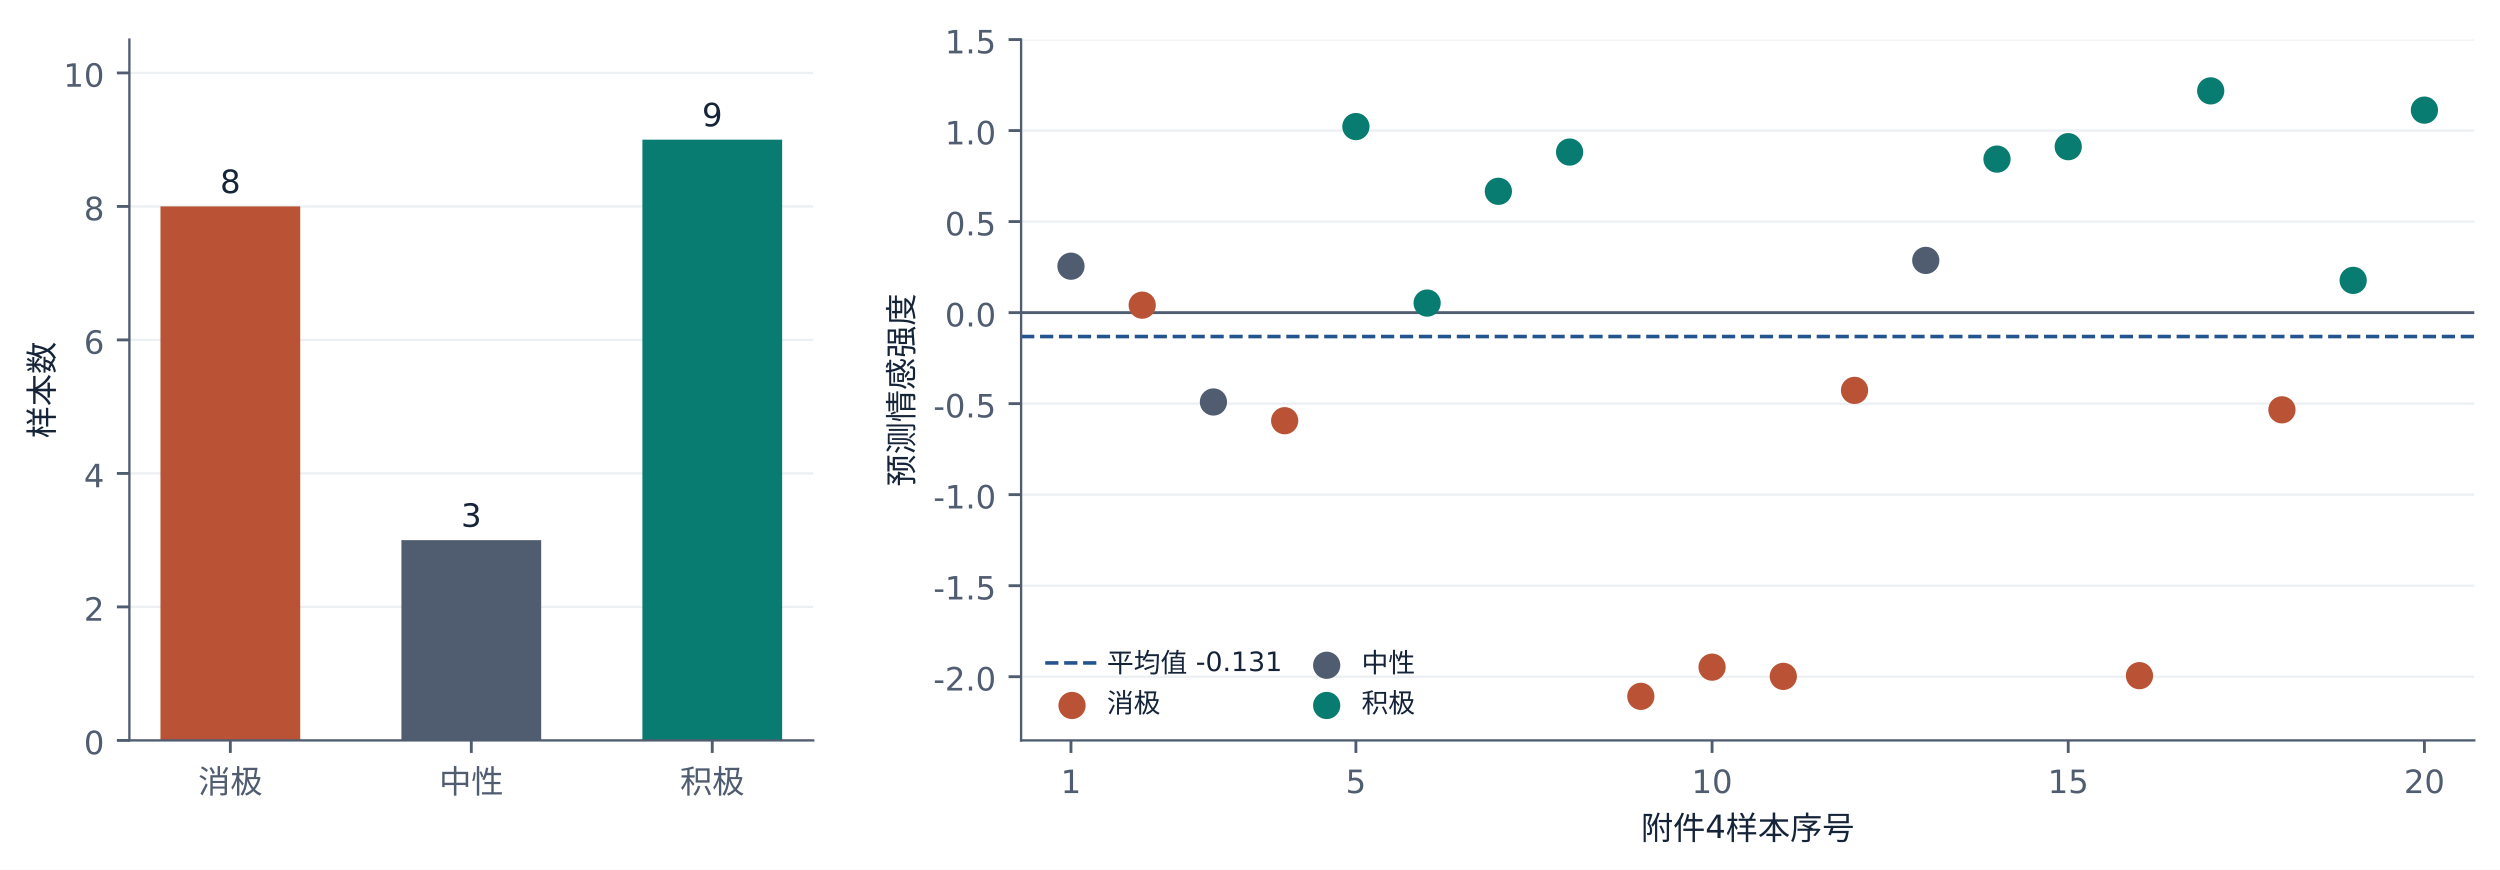
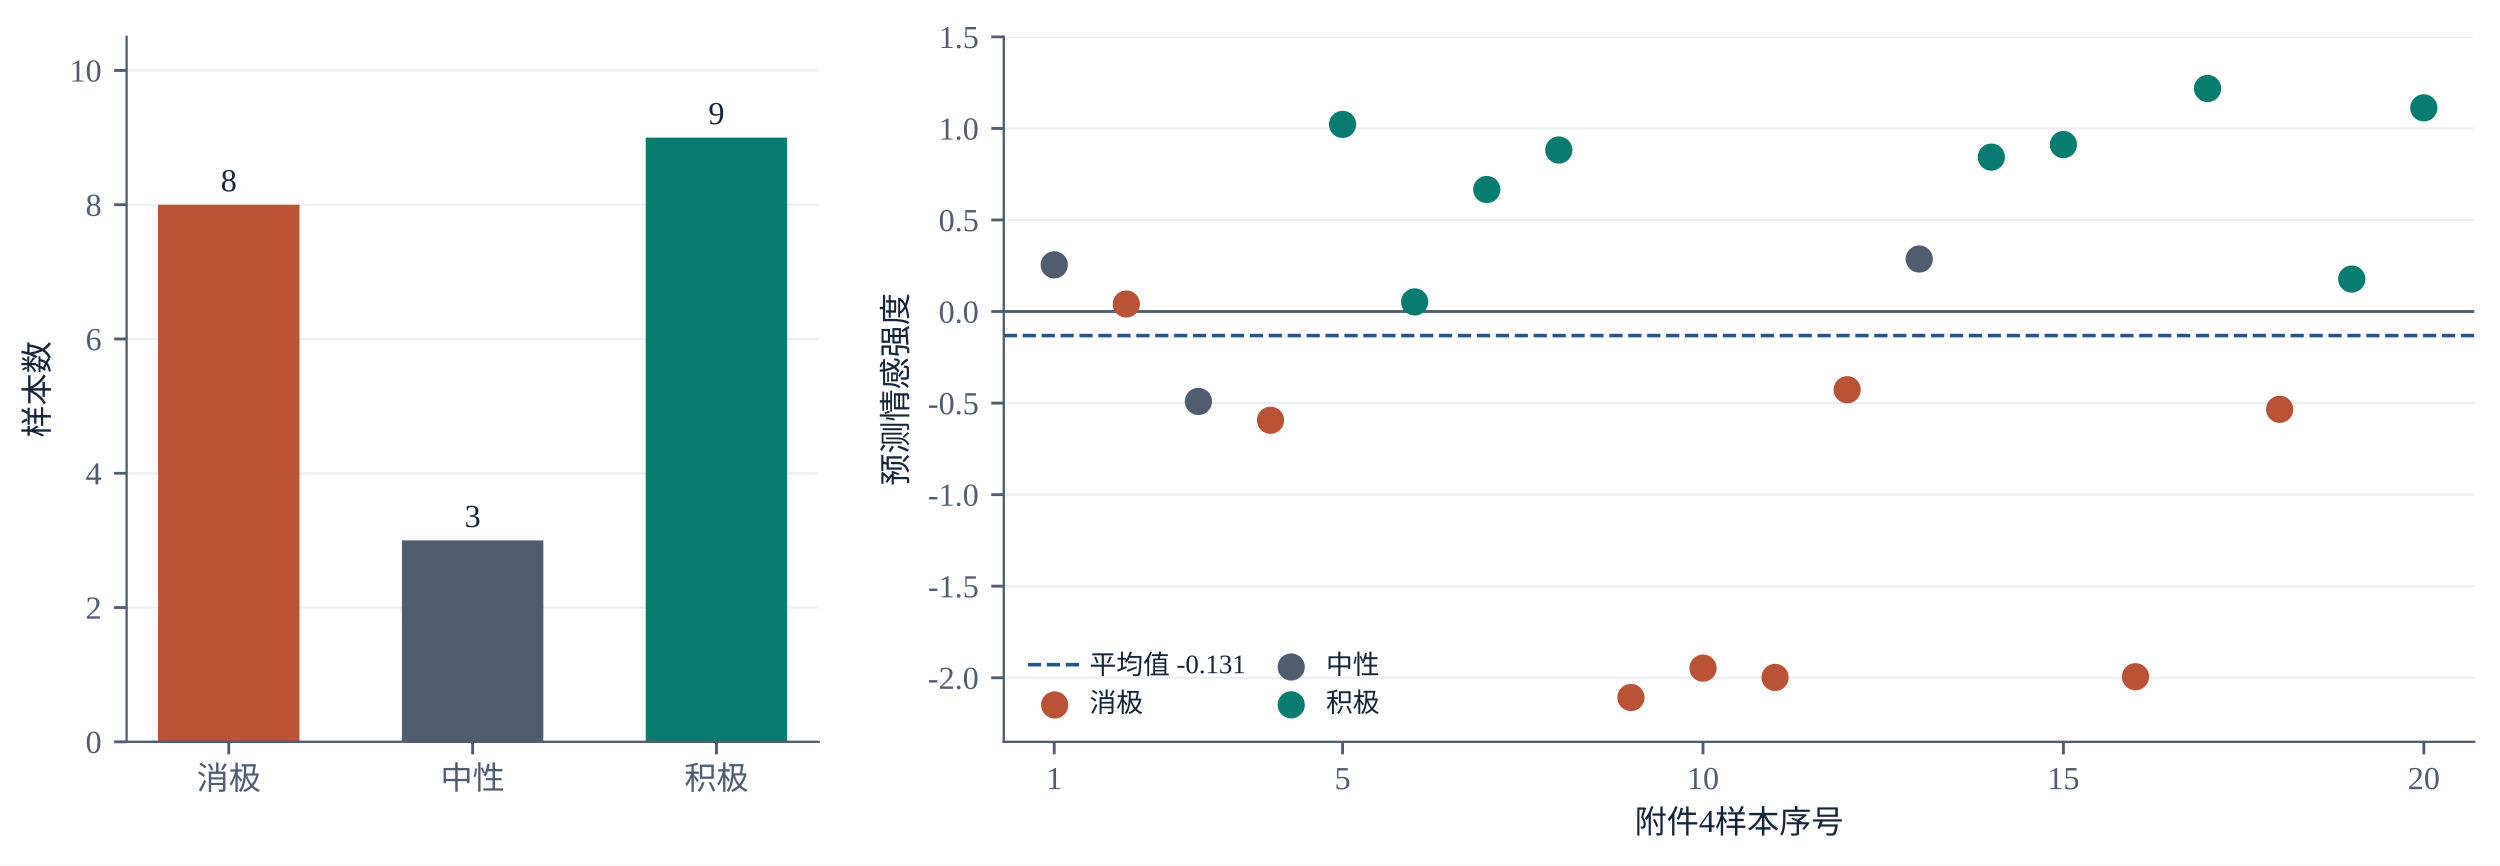
- <svg xmlns="http://www.w3.org/2000/svg" xmlns:xlink="http://www.w3.org/1999/xlink" width="699.48pt" height="243.36pt" viewBox="0 0 699.48 243.36" version="1.1">
+ <svg xmlns="http://www.w3.org/2000/svg" xmlns:xlink="http://www.w3.org/1999/xlink" width="700.182pt" height="242.436pt" viewBox="0 0 700.182 242.436" version="1.1">
  <defs>
    <style type="text/css">*{stroke-linejoin: round; stroke-linecap: butt}</style>
  </defs>
  <g id="figure_1">
    <g id="patch_1">
-       <path d="M -0 243.36 L 699.48 243.36 L 699.48 0 L -0 0 z " style="fill: #ffffff" />
+       <path d="M -0 242.436 L 700.182 242.436 L 700.182 0 L -0 0 z " style="fill: #ffffff" />
    </g>
    <g id="axes_1">
      <g id="patch_2">
-         <path d="M 36.2 207.16 L 227.534 207.16 L 227.534 11.067 L 36.2 11.067 z " style="fill: #ffffff" />
+         <path d="M 35.462 207.765 L 229.273 207.765 L 229.273 10.325 L 35.462 10.325 z " style="fill: #ffffff" />
      </g>
      <g id="matplotlib.axis_1">
        <g id="xtick_1">
          <g id="line2d_1">
            <defs>
-               <path id="m33c018b23d" d="M 0 0 L 0 3.5 " style="stroke: #505d70; stroke-width: 0.8" />
+               <path id="mb0a261da4c" d="M 0 0 L 0 3.5 " style="stroke: #505d70; stroke-width: 0.8" />
            </defs>
            <g>
-               <use xlink:href="#m33c018b23d" x="64.448" y="207.16" style="fill: #505d70; stroke: #505d70; stroke-width: 0.8" />
+               <use xlink:href="#mb0a261da4c" x="64.076" y="207.765" style="fill: #505d70; stroke: #505d70; stroke-width: 0.8" />
            </g>
          </g>
          <g id="text_1">
-             <text style="font-size: 9px; font-family: 'SimHei', 'Microsoft YaHei', 'DejaVu Sans', sans-serif; text-anchor: middle; fill: #505d70" x="64.448" y="221.894" transform="rotate(-0 64.44845 221.8944)">消极</text>
+             <text style="fill: #505d70; font: 9px 'Times New Roman', 'SimHei'; text-anchor: middle" x="64.076" y="221.101" transform="rotate(-0 64.07585 221.1012)">消极</text>
          </g>
        </g>
        <g id="xtick_2">
          <g id="line2d_2">
            <g>
-               <use xlink:href="#m33c018b23d" x="131.867" y="207.16" style="fill: #505d70; stroke: #505d70; stroke-width: 0.8" />
+               <use xlink:href="#mb0a261da4c" x="132.367" y="207.765" style="fill: #505d70; stroke: #505d70; stroke-width: 0.8" />
            </g>
          </g>
          <g id="text_2">
-             <text style="font-size: 9px; font-family: 'SimHei', 'Microsoft YaHei', 'DejaVu Sans', sans-serif; text-anchor: middle; fill: #505d70" x="131.867" y="221.894" transform="rotate(-0 131.8672 221.8944)">中性</text>
+             <text style="fill: #505d70; font: 9px 'Times New Roman', 'SimHei'; text-anchor: middle" x="132.367" y="221.031" transform="rotate(-0 132.3673 221.0309)">中性</text>
          </g>
        </g>
        <g id="xtick_3">
          <g id="line2d_3">
            <g>
-               <use xlink:href="#m33c018b23d" x="199.286" y="207.16" style="fill: #505d70; stroke: #505d70; stroke-width: 0.8" />
+               <use xlink:href="#mb0a261da4c" x="200.659" y="207.765" style="fill: #505d70; stroke: #505d70; stroke-width: 0.8" />
            </g>
          </g>
          <g id="text_3">
-             <text style="font-size: 9px; font-family: 'SimHei', 'Microsoft YaHei', 'DejaVu Sans', sans-serif; text-anchor: middle; fill: #505d70" x="199.286" y="221.894" transform="rotate(-0 199.2859 221.8944)">积极</text>
+             <text style="fill: #505d70; font: 9px 'Times New Roman', 'SimHei'; text-anchor: middle" x="200.659" y="221.066" transform="rotate(-0 200.6588 221.0661)">积极</text>
          </g>
        </g>
      </g>
      <g id="matplotlib.axis_2">
        <g id="ytick_1">
          <g id="line2d_4">
-             <path d="M 36.2 207.16 L 227.534 207.16 " clip-path="url(#p2ae17b5348)" style="fill: none; stroke: #dfe6eb; stroke-opacity: 0.6; stroke-width: 0.65; stroke-linecap: square" />
+             <path d="M 35.462 207.765 L 229.273 207.765 " clip-path="url(#pb9bcc08ebd)" style="fill: none; stroke: #dfe6eb; stroke-opacity: 0.6; stroke-width: 0.65; stroke-linecap: square" />
          </g>
          <g id="line2d_5">
            <defs>
-               <path id="m66915178e0" d="M 0 0 L -3.5 0 " style="stroke: #505d70; stroke-width: 0.8" />
+               <path id="mdd312f34f2" d="M 0 0 L -3.5 0 " style="stroke: #505d70; stroke-width: 0.8" />
            </defs>
            <g>
-               <use xlink:href="#m66915178e0" x="36.2" y="207.16" style="fill: #505d70; stroke: #505d70; stroke-width: 0.8" />
+               <use xlink:href="#mdd312f34f2" x="35.462" y="207.765" style="fill: #505d70; stroke: #505d70; stroke-width: 0.8" />
            </g>
          </g>
          <g id="text_4">
-             <text style="font-size: 9px; font-family: 'SimHei', 'Microsoft YaHei', 'DejaVu Sans', sans-serif; text-anchor: end; fill: #505d70" x="29.2" y="211.027" transform="rotate(-0 29.2 211.0272)">0</text>
+             <text style="fill: #505d70; font: 9px 'Times New Roman', 'SimHei'; text-anchor: end" x="28.462" y="210.889" transform="rotate(-0 28.46172 210.8894)">0</text>
          </g>
        </g>
        <g id="ytick_2">
          <g id="line2d_6">
-             <path d="M 36.2 169.809 L 227.534 169.809 " clip-path="url(#p2ae17b5348)" style="fill: none; stroke: #dfe6eb; stroke-opacity: 0.6; stroke-width: 0.65; stroke-linecap: square" />
+             <path d="M 35.462 170.157 L 229.273 170.157 " clip-path="url(#pb9bcc08ebd)" style="fill: none; stroke: #dfe6eb; stroke-opacity: 0.6; stroke-width: 0.65; stroke-linecap: square" />
          </g>
          <g id="line2d_7">
            <g>
-               <use xlink:href="#m66915178e0" x="36.2" y="169.809" style="fill: #505d70; stroke: #505d70; stroke-width: 0.8" />
+               <use xlink:href="#mdd312f34f2" x="35.462" y="170.157" style="fill: #505d70; stroke: #505d70; stroke-width: 0.8" />
            </g>
          </g>
          <g id="text_5">
-             <text style="font-size: 9px; font-family: 'SimHei', 'Microsoft YaHei', 'DejaVu Sans', sans-serif; text-anchor: end; fill: #505d70" x="29.2" y="173.676" transform="rotate(-0 29.2 173.6762)">2</text>
+             <text style="fill: #505d70; font: 9px 'Times New Roman', 'SimHei'; text-anchor: end" x="28.462" y="173.282" transform="rotate(-0 28.46172 173.2818)">2</text>
          </g>
        </g>
        <g id="ytick_3">
          <g id="line2d_8">
-             <path d="M 36.2 132.458 L 227.534 132.458 " clip-path="url(#p2ae17b5348)" style="fill: none; stroke: #dfe6eb; stroke-opacity: 0.6; stroke-width: 0.65; stroke-linecap: square" />
+             <path d="M 35.462 132.549 L 229.273 132.549 " clip-path="url(#pb9bcc08ebd)" style="fill: none; stroke: #dfe6eb; stroke-opacity: 0.6; stroke-width: 0.65; stroke-linecap: square" />
          </g>
          <g id="line2d_9">
            <g>
-               <use xlink:href="#m66915178e0" x="36.2" y="132.458" style="fill: #505d70; stroke: #505d70; stroke-width: 0.8" />
+               <use xlink:href="#mdd312f34f2" x="35.462" y="132.549" style="fill: #505d70; stroke: #505d70; stroke-width: 0.8" />
            </g>
          </g>
          <g id="text_6">
-             <text style="font-size: 9px; font-family: 'SimHei', 'Microsoft YaHei', 'DejaVu Sans', sans-serif; text-anchor: end; fill: #505d70" x="29.2" y="136.325" transform="rotate(-0 29.2 136.3252)">4</text>
+             <text style="fill: #505d70; font: 9px 'Times New Roman', 'SimHei'; text-anchor: end" x="28.462" y="135.674" transform="rotate(-0 28.46172 135.6741)">4</text>
          </g>
        </g>
        <g id="ytick_4">
          <g id="line2d_10">
-             <path d="M 36.2 95.107 L 227.534 95.107 " clip-path="url(#p2ae17b5348)" style="fill: none; stroke: #dfe6eb; stroke-opacity: 0.6; stroke-width: 0.65; stroke-linecap: square" />
+             <path d="M 35.462 94.942 L 229.273 94.942 " clip-path="url(#pb9bcc08ebd)" style="fill: none; stroke: #dfe6eb; stroke-opacity: 0.6; stroke-width: 0.65; stroke-linecap: square" />
          </g>
          <g id="line2d_11">
            <g>
-               <use xlink:href="#m66915178e0" x="36.2" y="95.107" style="fill: #505d70; stroke: #505d70; stroke-width: 0.8" />
+               <use xlink:href="#mdd312f34f2" x="35.462" y="94.942" style="fill: #505d70; stroke: #505d70; stroke-width: 0.8" />
            </g>
          </g>
          <g id="text_7">
-             <text style="font-size: 9px; font-family: 'SimHei', 'Microsoft YaHei', 'DejaVu Sans', sans-serif; text-anchor: end; fill: #505d70" x="29.2" y="98.974" transform="rotate(-0 29.2 98.97415)">6</text>
+             <text style="fill: #505d70; font: 9px 'Times New Roman', 'SimHei'; text-anchor: end" x="28.462" y="98.067" transform="rotate(-0 28.46172 98.06652)">6</text>
          </g>
        </g>
        <g id="ytick_5">
          <g id="line2d_12">
-             <path d="M 36.2 57.756 L 227.534 57.756 " clip-path="url(#p2ae17b5348)" style="fill: none; stroke: #dfe6eb; stroke-opacity: 0.6; stroke-width: 0.65; stroke-linecap: square" />
+             <path d="M 35.462 57.334 L 229.273 57.334 " clip-path="url(#pb9bcc08ebd)" style="fill: none; stroke: #dfe6eb; stroke-opacity: 0.6; stroke-width: 0.65; stroke-linecap: square" />
          </g>
          <g id="line2d_13">
            <g>
-               <use xlink:href="#m66915178e0" x="36.2" y="57.756" style="fill: #505d70; stroke: #505d70; stroke-width: 0.8" />
+               <use xlink:href="#mdd312f34f2" x="35.462" y="57.334" style="fill: #505d70; stroke: #505d70; stroke-width: 0.8" />
            </g>
          </g>
          <g id="text_8">
-             <text style="font-size: 9px; font-family: 'SimHei', 'Microsoft YaHei', 'DejaVu Sans', sans-serif; text-anchor: end; fill: #505d70" x="29.2" y="61.623" transform="rotate(-0 29.2 61.62314)">8</text>
+             <text style="fill: #505d70; font: 9px 'Times New Roman', 'SimHei'; text-anchor: end" x="28.462" y="60.459" transform="rotate(-0 28.46172 60.4589)">8</text>
          </g>
        </g>
        <g id="ytick_6">
          <g id="line2d_14">
-             <path d="M 36.2 20.405 L 227.534 20.405 " clip-path="url(#p2ae17b5348)" style="fill: none; stroke: #dfe6eb; stroke-opacity: 0.6; stroke-width: 0.65; stroke-linecap: square" />
+             <path d="M 35.462 19.727 L 229.273 19.727 " clip-path="url(#pb9bcc08ebd)" style="fill: none; stroke: #dfe6eb; stroke-opacity: 0.6; stroke-width: 0.65; stroke-linecap: square" />
          </g>
          <g id="line2d_15">
            <g>
-               <use xlink:href="#m66915178e0" x="36.2" y="20.405" style="fill: #505d70; stroke: #505d70; stroke-width: 0.8" />
+               <use xlink:href="#mdd312f34f2" x="35.462" y="19.727" style="fill: #505d70; stroke: #505d70; stroke-width: 0.8" />
            </g>
          </g>
          <g id="text_9">
-             <text style="font-size: 9px; font-family: 'SimHei', 'Microsoft YaHei', 'DejaVu Sans', sans-serif; text-anchor: end; fill: #505d70" x="29.2" y="24.272" transform="rotate(-0 29.2 24.27213)">10</text>
+             <text style="fill: #505d70; font: 9px 'Times New Roman', 'SimHei'; text-anchor: end" x="28.462" y="22.851" transform="rotate(-0 28.46172 22.85128)">10</text>
          </g>
        </g>
        <g id="text_10">
-           <text style="font-size: 9px; font-family: 'SimHei', 'Microsoft YaHei', 'DejaVu Sans', sans-serif; text-anchor: middle; fill: #16243a" x="14.934" y="109.114" transform="rotate(-90 14.93437 109.1136)">样本数</text>
+           <text style="fill: #16243a; font: 9px 'Times New Roman', 'SimHei'; text-anchor: middle" x="13.537" y="109.045" transform="rotate(-90 13.53656 109.0447)">样本数</text>
        </g>
      </g>
      <g id="patch_3">
-         <path d="M 44.897 207.16 L 84 207.16 L 84 57.756 L 44.897 57.756 z " clip-path="url(#p2ae17b5348)" style="fill: #ba5336" />
+         <path d="M 44.271 207.765 L 83.88 207.765 L 83.88 57.334 L 44.271 57.334 z " clip-path="url(#pb9bcc08ebd)" style="fill: #ba5336" />
      </g>
      <g id="patch_4">
-         <path d="M 112.316 207.16 L 151.419 207.16 L 151.419 151.133 L 112.316 151.133 z " clip-path="url(#p2ae17b5348)" style="fill: #505d70" />
+         <path d="M 112.563 207.765 L 152.172 207.765 L 152.172 151.353 L 112.563 151.353 z " clip-path="url(#pb9bcc08ebd)" style="fill: #505d70" />
      </g>
      <g id="patch_5">
-         <path d="M 179.735 207.16 L 218.837 207.16 L 218.837 39.08 L 179.735 39.08 z " clip-path="url(#p2ae17b5348)" style="fill: #087c70" />
+         <path d="M 180.854 207.765 L 220.463 207.765 L 220.463 38.53 L 180.854 38.53 z " clip-path="url(#pb9bcc08ebd)" style="fill: #087c70" />
      </g>
      <g id="patch_6">
-         <path d="M 36.2 207.16 L 36.2 11.067 " style="fill: none; stroke: #505d70; stroke-width: 0.65; stroke-linejoin: miter; stroke-linecap: square" />
+         <path d="M 35.462 207.765 L 35.462 10.325 " style="fill: none; stroke: #505d70; stroke-width: 0.65; stroke-linejoin: miter; stroke-linecap: square" />
      </g>
      <g id="patch_7">
-         <path d="M 36.2 207.16 L 227.534 207.16 " style="fill: none; stroke: #505d70; stroke-width: 0.65; stroke-linejoin: miter; stroke-linecap: square" />
+         <path d="M 35.462 207.765 L 229.273 207.765 " style="fill: none; stroke: #505d70; stroke-width: 0.65; stroke-linejoin: miter; stroke-linecap: square" />
      </g>
      <g id="text_11">
-         <text style="font-size: 9px; font-family: 'SimHei', 'Microsoft YaHei', 'DejaVu Sans', sans-serif; text-anchor: middle; fill: #16243a" x="64.448" y="54.021" transform="rotate(-0 64.44845 54.02085)">8</text>
+         <text style="fill: #16243a; font: 9px 'Times New Roman', 'SimHei'; text-anchor: middle" x="64.076" y="53.573" transform="rotate(-0 64.07585 53.57345)">8</text>
      </g>
      <g id="text_12">
-         <text style="font-size: 9px; font-family: 'SimHei', 'Microsoft YaHei', 'DejaVu Sans', sans-serif; text-anchor: middle; fill: #16243a" x="131.867" y="147.398" transform="rotate(-0 131.8672 147.3984)">3</text>
+         <text style="fill: #16243a; font: 9px 'Times New Roman', 'SimHei'; text-anchor: middle" x="132.367" y="147.592" transform="rotate(-0 132.3673 147.5925)">3</text>
      </g>
      <g id="text_13">
-         <text style="font-size: 9px; font-family: 'SimHei', 'Microsoft YaHei', 'DejaVu Sans', sans-serif; text-anchor: middle; fill: #16243a" x="199.286" y="35.345" transform="rotate(-0 199.2859 35.34535)">9</text>
+         <text style="fill: #16243a; font: 9px 'Times New Roman', 'SimHei'; text-anchor: middle" x="200.659" y="34.77" transform="rotate(-0 200.6588 34.76964)">9</text>
      </g>
    </g>
    <g id="axes_2">
      <g id="patch_8">
-         <path d="M 285.694 207.16 L 692.28 207.16 L 692.28 11.067 L 285.694 11.067 z " style="fill: #ffffff" />
+         <path d="M 281.133 207.765 L 692.982 207.765 L 692.982 10.325 L 281.133 10.325 z " style="fill: #ffffff" />
      </g>
      <g id="matplotlib.axis_3">
        <g id="xtick_4">
          <g id="line2d_16">
            <g>
-               <use xlink:href="#m33c018b23d" x="299.646" y="207.16" style="fill: #505d70; stroke: #505d70; stroke-width: 0.8" />
+               <use xlink:href="#mb0a261da4c" x="295.265" y="207.765" style="fill: #505d70; stroke: #505d70; stroke-width: 0.8" />
            </g>
          </g>
          <g id="text_14">
-             <text style="font-size: 9px; font-family: 'SimHei', 'Microsoft YaHei', 'DejaVu Sans', sans-serif; text-anchor: middle; fill: #505d70" x="299.646" y="221.894" transform="rotate(-0 299.6459 221.8944)">1</text>
+             <text style="fill: #505d70; font: 9px 'Times New Roman', 'SimHei'; text-anchor: middle" x="295.265" y="221.014" transform="rotate(-0 295.265 221.0141)">1</text>
          </g>
        </g>
        <g id="xtick_5">
          <g id="line2d_17">
            <g>
-               <use xlink:href="#m33c018b23d" x="379.369" y="207.16" style="fill: #505d70; stroke: #505d70; stroke-width: 0.8" />
+               <use xlink:href="#mb0a261da4c" x="376.02" y="207.765" style="fill: #505d70; stroke: #505d70; stroke-width: 0.8" />
            </g>
          </g>
          <g id="text_15">
-             <text style="font-size: 9px; font-family: 'SimHei', 'Microsoft YaHei', 'DejaVu Sans', sans-serif; text-anchor: middle; fill: #505d70" x="379.369" y="221.894" transform="rotate(-0 379.3685 221.8944)">5</text>
+             <text style="fill: #505d70; font: 9px 'Times New Roman', 'SimHei'; text-anchor: middle" x="376.02" y="221.014" transform="rotate(-0 376.0197 221.0141)">5</text>
          </g>
        </g>
        <g id="xtick_6">
          <g id="line2d_18">
            <g>
-               <use xlink:href="#m33c018b23d" x="479.022" y="207.16" style="fill: #505d70; stroke: #505d70; stroke-width: 0.8" />
+               <use xlink:href="#mb0a261da4c" x="476.963" y="207.765" style="fill: #505d70; stroke: #505d70; stroke-width: 0.8" />
            </g>
          </g>
          <g id="text_16">
-             <text style="font-size: 9px; font-family: 'SimHei', 'Microsoft YaHei', 'DejaVu Sans', sans-serif; text-anchor: middle; fill: #505d70" x="479.022" y="221.894" transform="rotate(-0 479.0219 221.8944)">10</text>
+             <text style="fill: #505d70; font: 9px 'Times New Roman', 'SimHei'; text-anchor: middle" x="476.963" y="221.014" transform="rotate(-0 476.963 221.0141)">10</text>
          </g>
        </g>
        <g id="xtick_7">
          <g id="line2d_19">
            <g>
-               <use xlink:href="#m33c018b23d" x="578.675" y="207.16" style="fill: #505d70; stroke: #505d70; stroke-width: 0.8" />
+               <use xlink:href="#mb0a261da4c" x="577.906" y="207.765" style="fill: #505d70; stroke: #505d70; stroke-width: 0.8" />
            </g>
          </g>
          <g id="text_17">
-             <text style="font-size: 9px; font-family: 'SimHei', 'Microsoft YaHei', 'DejaVu Sans', sans-serif; text-anchor: middle; fill: #505d70" x="578.675" y="221.894" transform="rotate(-0 578.6752 221.8944)">15</text>
+             <text style="fill: #505d70; font: 9px 'Times New Roman', 'SimHei'; text-anchor: middle" x="577.906" y="221.014" transform="rotate(-0 577.9063 221.0141)">15</text>
          </g>
        </g>
        <g id="xtick_8">
          <g id="line2d_20">
            <g>
-               <use xlink:href="#m33c018b23d" x="678.329" y="207.16" style="fill: #505d70; stroke: #505d70; stroke-width: 0.8" />
+               <use xlink:href="#mb0a261da4c" x="678.85" y="207.765" style="fill: #505d70; stroke: #505d70; stroke-width: 0.8" />
            </g>
          </g>
          <g id="text_18">
-             <text style="font-size: 9px; font-family: 'SimHei', 'Microsoft YaHei', 'DejaVu Sans', sans-serif; text-anchor: middle; fill: #505d70" x="678.329" y="221.894" transform="rotate(-0 678.3285 221.8944)">20</text>
+             <text style="fill: #505d70; font: 9px 'Times New Roman', 'SimHei'; text-anchor: middle" x="678.85" y="221.014" transform="rotate(-0 678.8497 221.0141)">20</text>
          </g>
        </g>
        <g id="text_19">
-           <text style="font-size: 9px; font-family: 'SimHei', 'Microsoft YaHei', 'DejaVu Sans', sans-serif; text-anchor: middle; fill: #16243a" x="488.987" y="234.894" transform="rotate(-0 488.9872 234.8944)">附件4样本序号</text>
+           <text style="fill: #16243a; font: 9px 'Times New Roman', 'SimHei'; text-anchor: middle" x="487.057" y="233.311" transform="rotate(-0 487.0573 233.3109)">附件4样本序号</text>
        </g>
      </g>
      <g id="matplotlib.axis_4">
        <g id="ytick_7">
          <g id="line2d_21">
-             <path d="M 285.694 189.333 L 692.28 189.333 " clip-path="url(#pad3770c296)" style="fill: none; stroke: #dfe6eb; stroke-opacity: 0.6; stroke-width: 0.65; stroke-linecap: square" />
+             <path d="M 281.133 189.816 L 692.982 189.816 " clip-path="url(#p32ce85a6fa)" style="fill: none; stroke: #dfe6eb; stroke-opacity: 0.6; stroke-width: 0.65; stroke-linecap: square" />
          </g>
          <g id="line2d_22">
            <g>
-               <use xlink:href="#m66915178e0" x="285.694" y="189.333" style="fill: #505d70; stroke: #505d70; stroke-width: 0.8" />
+               <use xlink:href="#mdd312f34f2" x="281.133" y="189.816" style="fill: #505d70; stroke: #505d70; stroke-width: 0.8" />
            </g>
          </g>
          <g id="text_20">
-             <text style="font-size: 9px; font-family: 'SimHei', 'Microsoft YaHei', 'DejaVu Sans', sans-serif; text-anchor: end; fill: #505d70" x="278.694" y="193.201" transform="rotate(-0 278.6944 193.2006)">-2.0</text>
+             <text style="fill: #505d70; font: 9px 'Times New Roman', 'SimHei'; text-anchor: end" x="274.133" y="192.94" transform="rotate(-0 274.1329 192.9403)">-2.0</text>
          </g>
        </g>
        <g id="ytick_8">
          <g id="line2d_23">
-             <path d="M 285.694 163.867 L 692.28 163.867 " clip-path="url(#pad3770c296)" style="fill: none; stroke: #dfe6eb; stroke-opacity: 0.6; stroke-width: 0.65; stroke-linecap: square" />
+             <path d="M 281.133 164.174 L 692.982 164.174 " clip-path="url(#p32ce85a6fa)" style="fill: none; stroke: #dfe6eb; stroke-opacity: 0.6; stroke-width: 0.65; stroke-linecap: square" />
          </g>
          <g id="line2d_24">
            <g>
-               <use xlink:href="#m66915178e0" x="285.694" y="163.867" style="fill: #505d70; stroke: #505d70; stroke-width: 0.8" />
+               <use xlink:href="#mdd312f34f2" x="281.133" y="164.174" style="fill: #505d70; stroke: #505d70; stroke-width: 0.8" />
            </g>
          </g>
          <g id="text_21">
-             <text style="font-size: 9px; font-family: 'SimHei', 'Microsoft YaHei', 'DejaVu Sans', sans-serif; text-anchor: end; fill: #505d70" x="278.694" y="167.734" transform="rotate(-0 278.6944 167.734)">-1.5</text>
+             <text style="fill: #505d70; font: 9px 'Times New Roman', 'SimHei'; text-anchor: end" x="274.133" y="167.299" transform="rotate(-0 274.1329 167.2987)">-1.5</text>
          </g>
        </g>
        <g id="ytick_9">
          <g id="line2d_25">
-             <path d="M 285.694 138.4 L 692.28 138.4 " clip-path="url(#pad3770c296)" style="fill: none; stroke: #dfe6eb; stroke-opacity: 0.6; stroke-width: 0.65; stroke-linecap: square" />
+             <path d="M 281.133 138.532 L 692.982 138.532 " clip-path="url(#p32ce85a6fa)" style="fill: none; stroke: #dfe6eb; stroke-opacity: 0.6; stroke-width: 0.65; stroke-linecap: square" />
          </g>
          <g id="line2d_26">
            <g>
-               <use xlink:href="#m66915178e0" x="285.694" y="138.4" style="fill: #505d70; stroke: #505d70; stroke-width: 0.8" />
+               <use xlink:href="#mdd312f34f2" x="281.133" y="138.532" style="fill: #505d70; stroke: #505d70; stroke-width: 0.8" />
            </g>
          </g>
          <g id="text_22">
-             <text style="font-size: 9px; font-family: 'SimHei', 'Microsoft YaHei', 'DejaVu Sans', sans-serif; text-anchor: end; fill: #505d70" x="278.694" y="142.267" transform="rotate(-0 278.6944 142.2674)">-1.0</text>
+             <text style="fill: #505d70; font: 9px 'Times New Roman', 'SimHei'; text-anchor: end" x="274.133" y="141.657" transform="rotate(-0 274.1329 141.6572)">-1.0</text>
          </g>
        </g>
        <g id="ytick_10">
          <g id="line2d_27">
-             <path d="M 285.694 112.934 L 692.28 112.934 " clip-path="url(#pad3770c296)" style="fill: none; stroke: #dfe6eb; stroke-opacity: 0.6; stroke-width: 0.65; stroke-linecap: square" />
+             <path d="M 281.133 112.891 L 692.982 112.891 " clip-path="url(#p32ce85a6fa)" style="fill: none; stroke: #dfe6eb; stroke-opacity: 0.6; stroke-width: 0.65; stroke-linecap: square" />
          </g>
          <g id="line2d_28">
            <g>
-               <use xlink:href="#m66915178e0" x="285.694" y="112.934" style="fill: #505d70; stroke: #505d70; stroke-width: 0.8" />
+               <use xlink:href="#mdd312f34f2" x="281.133" y="112.891" style="fill: #505d70; stroke: #505d70; stroke-width: 0.8" />
            </g>
          </g>
          <g id="text_23">
-             <text style="font-size: 9px; font-family: 'SimHei', 'Microsoft YaHei', 'DejaVu Sans', sans-serif; text-anchor: end; fill: #505d70" x="278.694" y="116.801" transform="rotate(-0 278.6944 116.8008)">-0.5</text>
+             <text style="fill: #505d70; font: 9px 'Times New Roman', 'SimHei'; text-anchor: end" x="274.133" y="116.016" transform="rotate(-0 274.1329 116.0156)">-0.5</text>
          </g>
        </g>
        <g id="ytick_11">
          <g id="line2d_29">
-             <path d="M 285.694 87.467 L 692.28 87.467 " clip-path="url(#pad3770c296)" style="fill: none; stroke: #dfe6eb; stroke-opacity: 0.6; stroke-width: 0.65; stroke-linecap: square" />
+             <path d="M 281.133 87.249 L 692.982 87.249 " clip-path="url(#p32ce85a6fa)" style="fill: none; stroke: #dfe6eb; stroke-opacity: 0.6; stroke-width: 0.65; stroke-linecap: square" />
          </g>
          <g id="line2d_30">
            <g>
-               <use xlink:href="#m66915178e0" x="285.694" y="87.467" style="fill: #505d70; stroke: #505d70; stroke-width: 0.8" />
+               <use xlink:href="#mdd312f34f2" x="281.133" y="87.249" style="fill: #505d70; stroke: #505d70; stroke-width: 0.8" />
            </g>
          </g>
          <g id="text_24">
-             <text style="font-size: 9px; font-family: 'SimHei', 'Microsoft YaHei', 'DejaVu Sans', sans-serif; text-anchor: end; fill: #505d70" x="278.694" y="91.334" transform="rotate(-0 278.6944 91.33417)">0.0</text>
+             <text style="fill: #505d70; font: 9px 'Times New Roman', 'SimHei'; text-anchor: end" x="274.133" y="90.374" transform="rotate(-0 274.1329 90.37405)">0.0</text>
          </g>
        </g>
        <g id="ytick_12">
          <g id="line2d_31">
-             <path d="M 285.694 62 L 692.28 62 " clip-path="url(#pad3770c296)" style="fill: none; stroke: #dfe6eb; stroke-opacity: 0.6; stroke-width: 0.65; stroke-linecap: square" />
+             <path d="M 281.133 61.608 L 692.982 61.608 " clip-path="url(#p32ce85a6fa)" style="fill: none; stroke: #dfe6eb; stroke-opacity: 0.6; stroke-width: 0.65; stroke-linecap: square" />
          </g>
          <g id="line2d_32">
            <g>
-               <use xlink:href="#m66915178e0" x="285.694" y="62" style="fill: #505d70; stroke: #505d70; stroke-width: 0.8" />
+               <use xlink:href="#mdd312f34f2" x="281.133" y="61.608" style="fill: #505d70; stroke: #505d70; stroke-width: 0.8" />
            </g>
          </g>
          <g id="text_25">
-             <text style="font-size: 9px; font-family: 'SimHei', 'Microsoft YaHei', 'DejaVu Sans', sans-serif; text-anchor: end; fill: #505d70" x="278.694" y="65.868" transform="rotate(-0 278.6944 65.86757)">0.5</text>
+             <text style="fill: #505d70; font: 9px 'Times New Roman', 'SimHei'; text-anchor: end" x="274.133" y="64.732" transform="rotate(-0 274.1329 64.73249)">0.5</text>
          </g>
        </g>
        <g id="ytick_13">
          <g id="line2d_33">
-             <path d="M 285.694 36.534 L 692.28 36.534 " clip-path="url(#pad3770c296)" style="fill: none; stroke: #dfe6eb; stroke-opacity: 0.6; stroke-width: 0.65; stroke-linecap: square" />
+             <path d="M 281.133 35.966 L 692.982 35.966 " clip-path="url(#p32ce85a6fa)" style="fill: none; stroke: #dfe6eb; stroke-opacity: 0.6; stroke-width: 0.65; stroke-linecap: square" />
          </g>
          <g id="line2d_34">
            <g>
-               <use xlink:href="#m66915178e0" x="285.694" y="36.534" style="fill: #505d70; stroke: #505d70; stroke-width: 0.8" />
+               <use xlink:href="#mdd312f34f2" x="281.133" y="35.966" style="fill: #505d70; stroke: #505d70; stroke-width: 0.8" />
            </g>
          </g>
          <g id="text_26">
-             <text style="font-size: 9px; font-family: 'SimHei', 'Microsoft YaHei', 'DejaVu Sans', sans-serif; text-anchor: end; fill: #505d70" x="278.694" y="40.401" transform="rotate(-0 278.6944 40.40097)">1.0</text>
+             <text style="fill: #505d70; font: 9px 'Times New Roman', 'SimHei'; text-anchor: end" x="274.133" y="39.091" transform="rotate(-0 274.1329 39.09093)">1.0</text>
          </g>
        </g>
        <g id="ytick_14">
          <g id="line2d_35">
-             <path d="M 285.694 11.067 L 692.28 11.067 " clip-path="url(#pad3770c296)" style="fill: none; stroke: #dfe6eb; stroke-opacity: 0.6; stroke-width: 0.65; stroke-linecap: square" />
+             <path d="M 281.133 10.325 L 692.982 10.325 " clip-path="url(#p32ce85a6fa)" style="fill: none; stroke: #dfe6eb; stroke-opacity: 0.6; stroke-width: 0.65; stroke-linecap: square" />
          </g>
          <g id="line2d_36">
            <g>
-               <use xlink:href="#m66915178e0" x="285.694" y="11.067" style="fill: #505d70; stroke: #505d70; stroke-width: 0.8" />
+               <use xlink:href="#mdd312f34f2" x="281.133" y="10.325" style="fill: #505d70; stroke: #505d70; stroke-width: 0.8" />
            </g>
          </g>
          <g id="text_27">
-             <text style="font-size: 9px; font-family: 'SimHei', 'Microsoft YaHei', 'DejaVu Sans', sans-serif; text-anchor: end; fill: #505d70" x="278.694" y="14.934" transform="rotate(-0 278.6944 14.93437)">1.5</text>
+             <text style="fill: #505d70; font: 9px 'Times New Roman', 'SimHei'; text-anchor: end" x="274.133" y="13.449" transform="rotate(-0 274.1329 13.44937)">1.5</text>
          </g>
        </g>
        <g id="text_28">
-           <text style="font-size: 9px; font-family: 'SimHei', 'Microsoft YaHei', 'DejaVu Sans', sans-serif; text-anchor: middle; fill: #16243a" x="255.429" y="109.114" transform="rotate(-90 255.4288 109.1136)">预测情感强度</text>
+           <text style="fill: #16243a; font: 9px 'Times New Roman', 'SimHei'; text-anchor: middle" x="253.961" y="109.045" transform="rotate(-90 253.961 109.0447)">预测情感强度</text>
        </g>
      </g>
      <g id="line2d_37">
-         <path d="M 285.694 87.467 L 692.28 87.467 " clip-path="url(#pad3770c296)" style="fill: none; stroke: #505d70; stroke-width: 0.8; stroke-linecap: square" />
+         <path d="M 281.133 87.249 L 692.982 87.249 " clip-path="url(#p32ce85a6fa)" style="fill: none; stroke: #505d70; stroke-width: 0.8; stroke-linecap: square" />
      </g>
      <g id="line2d_38">
-         <path d="M 285.694 94.155 L 692.28 94.155 " clip-path="url(#pad3770c296)" style="fill: none; stroke-dasharray: 3.7,1.6; stroke-dashoffset: 0; stroke: #24548e" />
+         <path d="M 281.133 93.983 L 692.982 93.983 " clip-path="url(#p32ce85a6fa)" style="fill: none; stroke-dasharray: 3.7,1.6; stroke-dashoffset: 0; stroke: #24548e" />
      </g>
      <g id="patch_9">
-         <path d="M 285.694 207.16 L 285.694 11.067 " style="fill: none; stroke: #505d70; stroke-width: 0.65; stroke-linejoin: miter; stroke-linecap: square" />
+         <path d="M 281.133 207.765 L 281.133 10.325 " style="fill: none; stroke: #505d70; stroke-width: 0.65; stroke-linejoin: miter; stroke-linecap: square" />
      </g>
      <g id="patch_10">
-         <path d="M 285.694 207.16 L 692.28 207.16 " style="fill: none; stroke: #505d70; stroke-width: 0.65; stroke-linejoin: miter; stroke-linecap: square" />
+         <path d="M 281.133 207.765 L 692.982 207.765 " style="fill: none; stroke: #505d70; stroke-width: 0.65; stroke-linejoin: miter; stroke-linecap: square" />
      </g>
      <g id="PathCollection_1">
        <defs>
-           <path id="m91d88c894a" d="M 0 3.317 C 0.88 3.317 1.723 2.967 2.345 2.345 C 2.967 1.723 3.317 0.88 3.317 0 C 3.317 -0.88 2.967 -1.723 2.345 -2.345 C 1.723 -2.967 0.88 -3.317 0 -3.317 C -0.88 -3.317 -1.723 -2.967 -2.345 -2.345 C -2.967 -1.723 -3.317 -0.88 -3.317 0 C -3.317 0.88 -2.967 1.723 -2.345 2.345 C -1.723 2.967 -0.88 3.317 0 3.317 z " style="stroke: #ba5336" />
+           <path id="m84dffffc75" d="M 0 3.317 C 0.88 3.317 1.723 2.967 2.345 2.345 C 2.967 1.723 3.317 0.88 3.317 0 C 3.317 -0.88 2.967 -1.723 2.345 -2.345 C 1.723 -2.967 0.88 -3.317 0 -3.317 C -0.88 -3.317 -1.723 -2.967 -2.345 -2.345 C -2.967 -1.723 -3.317 -0.88 -3.317 0 C -3.317 0.88 -2.967 1.723 -2.345 2.345 C -1.723 2.967 -0.88 3.317 0 3.317 z " style="stroke: #ba5336" />
        </defs>
-         <g clip-path="url(#pad3770c296)">
-           <use xlink:href="#m91d88c894a" x="319.577" y="85.38" style="fill: #ba5336; stroke: #ba5336" />
-           <use xlink:href="#m91d88c894a" x="359.438" y="117.711" style="fill: #ba5336; stroke: #ba5336" />
-           <use xlink:href="#m91d88c894a" x="459.091" y="194.835" style="fill: #ba5336; stroke: #ba5336" />
-           <use xlink:href="#m91d88c894a" x="479.022" y="186.665" style="fill: #ba5336; stroke: #ba5336" />
-           <use xlink:href="#m91d88c894a" x="498.953" y="189.245" style="fill: #ba5336; stroke: #ba5336" />
-           <use xlink:href="#m91d88c894a" x="518.883" y="109.222" style="fill: #ba5336; stroke: #ba5336" />
-           <use xlink:href="#m91d88c894a" x="598.606" y="189.047" style="fill: #ba5336; stroke: #ba5336" />
-           <use xlink:href="#m91d88c894a" x="638.467" y="114.664" style="fill: #ba5336; stroke: #ba5336" />
+         <g clip-path="url(#p32ce85a6fa)">
+           <use xlink:href="#m84dffffc75" x="315.454" y="85.148" style="fill: #ba5336; stroke: #ba5336" />
+           <use xlink:href="#m84dffffc75" x="355.831" y="117.701" style="fill: #ba5336; stroke: #ba5336" />
+           <use xlink:href="#m84dffffc75" x="456.774" y="195.355" style="fill: #ba5336; stroke: #ba5336" />
+           <use xlink:href="#m84dffffc75" x="476.963" y="187.128" style="fill: #ba5336; stroke: #ba5336" />
+           <use xlink:href="#m84dffffc75" x="497.152" y="189.727" style="fill: #ba5336; stroke: #ba5336" />
+           <use xlink:href="#m84dffffc75" x="517.34" y="109.154" style="fill: #ba5336; stroke: #ba5336" />
+           <use xlink:href="#m84dffffc75" x="598.095" y="189.528" style="fill: #ba5336; stroke: #ba5336" />
+           <use xlink:href="#m84dffffc75" x="638.472" y="114.634" style="fill: #ba5336; stroke: #ba5336" />
        </g>
      </g>
      <g id="PathCollection_2">
        <defs>
-           <path id="m33354c5b32" d="M 0 3.317 C 0.88 3.317 1.723 2.967 2.345 2.345 C 2.967 1.723 3.317 0.88 3.317 0 C 3.317 -0.88 2.967 -1.723 2.345 -2.345 C 1.723 -2.967 0.88 -3.317 0 -3.317 C -0.88 -3.317 -1.723 -2.967 -2.345 -2.345 C -2.967 -1.723 -3.317 -0.88 -3.317 0 C -3.317 0.88 -2.967 1.723 -2.345 2.345 C -1.723 2.967 -0.88 3.317 0 3.317 z " style="stroke: #505d70" />
+           <path id="m960f826802" d="M 0 3.317 C 0.88 3.317 1.723 2.967 2.345 2.345 C 2.967 1.723 3.317 0.88 3.317 0 C 3.317 -0.88 2.967 -1.723 2.345 -2.345 C 1.723 -2.967 0.88 -3.317 0 -3.317 C -0.88 -3.317 -1.723 -2.967 -2.345 -2.345 C -2.967 -1.723 -3.317 -0.88 -3.317 0 C -3.317 0.88 -2.967 1.723 -2.345 2.345 C -1.723 2.967 -0.88 3.317 0 3.317 z " style="stroke: #505d70" />
        </defs>
-         <g clip-path="url(#pad3770c296)">
-           <use xlink:href="#m33354c5b32" x="299.646" y="74.48" style="fill: #505d70; stroke: #505d70" />
-           <use xlink:href="#m33354c5b32" x="339.507" y="112.472" style="fill: #505d70; stroke: #505d70" />
-           <use xlink:href="#m33354c5b32" x="538.814" y="72.859" style="fill: #505d70; stroke: #505d70" />
+         <g clip-path="url(#p32ce85a6fa)">
+           <use xlink:href="#m960f826802" x="295.265" y="74.173" style="fill: #505d70; stroke: #505d70" />
+           <use xlink:href="#m960f826802" x="335.642" y="112.426" style="fill: #505d70; stroke: #505d70" />
+           <use xlink:href="#m960f826802" x="537.529" y="72.541" style="fill: #505d70; stroke: #505d70" />
        </g>
      </g>
      <g id="PathCollection_3">
        <defs>
-           <path id="m26c35caeb8" d="M 0 3.317 C 0.88 3.317 1.723 2.967 2.345 2.345 C 2.967 1.723 3.317 0.88 3.317 0 C 3.317 -0.88 2.967 -1.723 2.345 -2.345 C 1.723 -2.967 0.88 -3.317 0 -3.317 C -0.88 -3.317 -1.723 -2.967 -2.345 -2.345 C -2.967 -1.723 -3.317 -0.88 -3.317 0 C -3.317 0.88 -2.967 1.723 -2.345 2.345 C -1.723 2.967 -0.88 3.317 0 3.317 z " style="stroke: #087c70" />
+           <path id="mffa5445f7f" d="M 0 3.317 C 0.88 3.317 1.723 2.967 2.345 2.345 C 2.967 1.723 3.317 0.88 3.317 0 C 3.317 -0.88 2.967 -1.723 2.345 -2.345 C 1.723 -2.967 0.88 -3.317 0 -3.317 C -0.88 -3.317 -1.723 -2.967 -2.345 -2.345 C -2.967 -1.723 -3.317 -0.88 -3.317 0 C -3.317 0.88 -2.967 1.723 -2.345 2.345 C -1.723 2.967 -0.88 3.317 0 3.317 z " style="stroke: #087c70" />
        </defs>
-         <g clip-path="url(#pad3770c296)">
-           <use xlink:href="#m26c35caeb8" x="379.369" y="35.415" style="fill: #087c70; stroke: #087c70" />
-           <use xlink:href="#m26c35caeb8" x="399.299" y="84.795" style="fill: #087c70; stroke: #087c70" />
-           <use xlink:href="#m26c35caeb8" x="419.23" y="53.527" style="fill: #087c70; stroke: #087c70" />
-           <use xlink:href="#m26c35caeb8" x="439.161" y="42.545" style="fill: #087c70; stroke: #087c70" />
-           <use xlink:href="#m26c35caeb8" x="558.745" y="44.517" style="fill: #087c70; stroke: #087c70" />
-           <use xlink:href="#m26c35caeb8" x="578.675" y="41.036" style="fill: #087c70; stroke: #087c70" />
-           <use xlink:href="#m26c35caeb8" x="618.537" y="25.425" style="fill: #087c70; stroke: #087c70" />
-           <use xlink:href="#m26c35caeb8" x="658.398" y="78.442" style="fill: #087c70; stroke: #087c70" />
-           <use xlink:href="#m26c35caeb8" x="678.329" y="30.815" style="fill: #087c70; stroke: #087c70" />
+         <g clip-path="url(#p32ce85a6fa)">
+           <use xlink:href="#mffa5445f7f" x="376.02" y="34.839" style="fill: #087c70; stroke: #087c70" />
+           <use xlink:href="#mffa5445f7f" x="396.208" y="84.559" style="fill: #087c70; stroke: #087c70" />
+           <use xlink:href="#mffa5445f7f" x="416.397" y="53.076" style="fill: #087c70; stroke: #087c70" />
+           <use xlink:href="#mffa5445f7f" x="436.586" y="42.019" style="fill: #087c70; stroke: #087c70" />
+           <use xlink:href="#mffa5445f7f" x="557.718" y="44.004" style="fill: #087c70; stroke: #087c70" />
+           <use xlink:href="#mffa5445f7f" x="577.906" y="40.499" style="fill: #087c70; stroke: #087c70" />
+           <use xlink:href="#mffa5445f7f" x="618.284" y="24.781" style="fill: #087c70; stroke: #087c70" />
+           <use xlink:href="#mffa5445f7f" x="658.661" y="78.162" style="fill: #087c70; stroke: #087c70" />
+           <use xlink:href="#mffa5445f7f" x="678.85" y="30.208" style="fill: #087c70; stroke: #087c70" />
        </g>
      </g>
      <g id="legend_1">
        <g id="line2d_39">
-           <path d="M 292.444 185.48 L 299.944 185.48 L 307.444 185.48 " style="fill: none; stroke-dasharray: 3.7,1.6; stroke-dashoffset: 0; stroke: #24548e" />
+           <path d="M 287.883 186.151 L 295.383 186.151 L 302.883 186.151 " style="fill: none; stroke-dasharray: 3.7,1.6; stroke-dashoffset: 0; stroke: #24548e" />
        </g>
        <g id="text_29">
-           <text style="font-size: 7.5px; font-family: 'SimHei', 'Microsoft YaHei', 'DejaVu Sans', sans-serif; text-anchor: start; fill: #16243a" x="309.694" y="188.105" transform="rotate(-0 309.6944 188.1053)">平均值 -0.131</text>
+           <text style="fill: #16243a; font: 7.5px 'Times New Roman', 'SimHei'; text-anchor: start" x="305.133" y="188.776" transform="rotate(-0 305.1329 188.7756)">平均值 -0.131</text>
        </g>
        <g id="PathCollection_4">
          <g>
-             <use xlink:href="#m91d88c894a" x="299.944" y="197.387" style="fill: #ba5336; stroke: #ba5336" />
+             <use xlink:href="#m84dffffc75" x="295.383" y="197.442" style="fill: #ba5336; stroke: #ba5336" />
          </g>
        </g>
        <g id="text_30">
-           <text style="font-size: 7.5px; font-family: 'SimHei', 'Microsoft YaHei', 'DejaVu Sans', sans-serif; text-anchor: start; fill: #16243a" x="309.694" y="199.355" transform="rotate(-0 309.6944 199.3553)">消极</text>
+           <text style="fill: #16243a; font: 7.5px 'Times New Roman', 'SimHei'; text-anchor: start" x="305.133" y="199.41" transform="rotate(-0 305.1329 199.4104)">消极</text>
        </g>
        <g id="PathCollection_5">
          <g>
-             <use xlink:href="#m33354c5b32" x="371.194" y="186.137" style="fill: #505d70; stroke: #505d70" />
+             <use xlink:href="#m960f826802" x="361.63" y="186.807" style="fill: #505d70; stroke: #505d70" />
          </g>
        </g>
        <g id="text_31">
-           <text style="font-size: 7.5px; font-family: 'SimHei', 'Microsoft YaHei', 'DejaVu Sans', sans-serif; text-anchor: start; fill: #16243a" x="380.944" y="188.105" transform="rotate(-0 380.9444 188.1053)">中性</text>
+           <text style="fill: #16243a; font: 7.5px 'Times New Roman', 'SimHei'; text-anchor: start" x="371.38" y="188.776" transform="rotate(-0 371.3802 188.7756)">中性</text>
        </g>
        <g id="PathCollection_6">
          <g>
-             <use xlink:href="#m26c35caeb8" x="371.194" y="197.387" style="fill: #087c70; stroke: #087c70" />
+             <use xlink:href="#mffa5445f7f" x="361.63" y="197.412" style="fill: #087c70; stroke: #087c70" />
          </g>
        </g>
        <g id="text_32">
-           <text style="font-size: 7.5px; font-family: 'SimHei', 'Microsoft YaHei', 'DejaVu Sans', sans-serif; text-anchor: start; fill: #16243a" x="380.944" y="199.355" transform="rotate(-0 380.9444 199.3553)">积极</text>
+           <text style="fill: #16243a; font: 7.5px 'Times New Roman', 'SimHei'; text-anchor: start" x="371.38" y="199.381" transform="rotate(-0 371.3802 199.3811)">积极</text>
        </g>
      </g>
    </g>
  </g>
  <defs>
-     <clipPath id="p2ae17b5348">
-       <rect x="36.2" y="11.067" width="191.334" height="196.093" />
+     <clipPath id="pb9bcc08ebd">
+       <rect x="35.462" y="10.325" width="193.811" height="197.44" />
    </clipPath>
-     <clipPath id="pad3770c296">
-       <rect x="285.694" y="11.067" width="406.586" height="196.093" />
+     <clipPath id="p32ce85a6fa">
+       <rect x="281.133" y="10.325" width="411.849" height="197.44" />
    </clipPath>
  </defs>
</svg>
